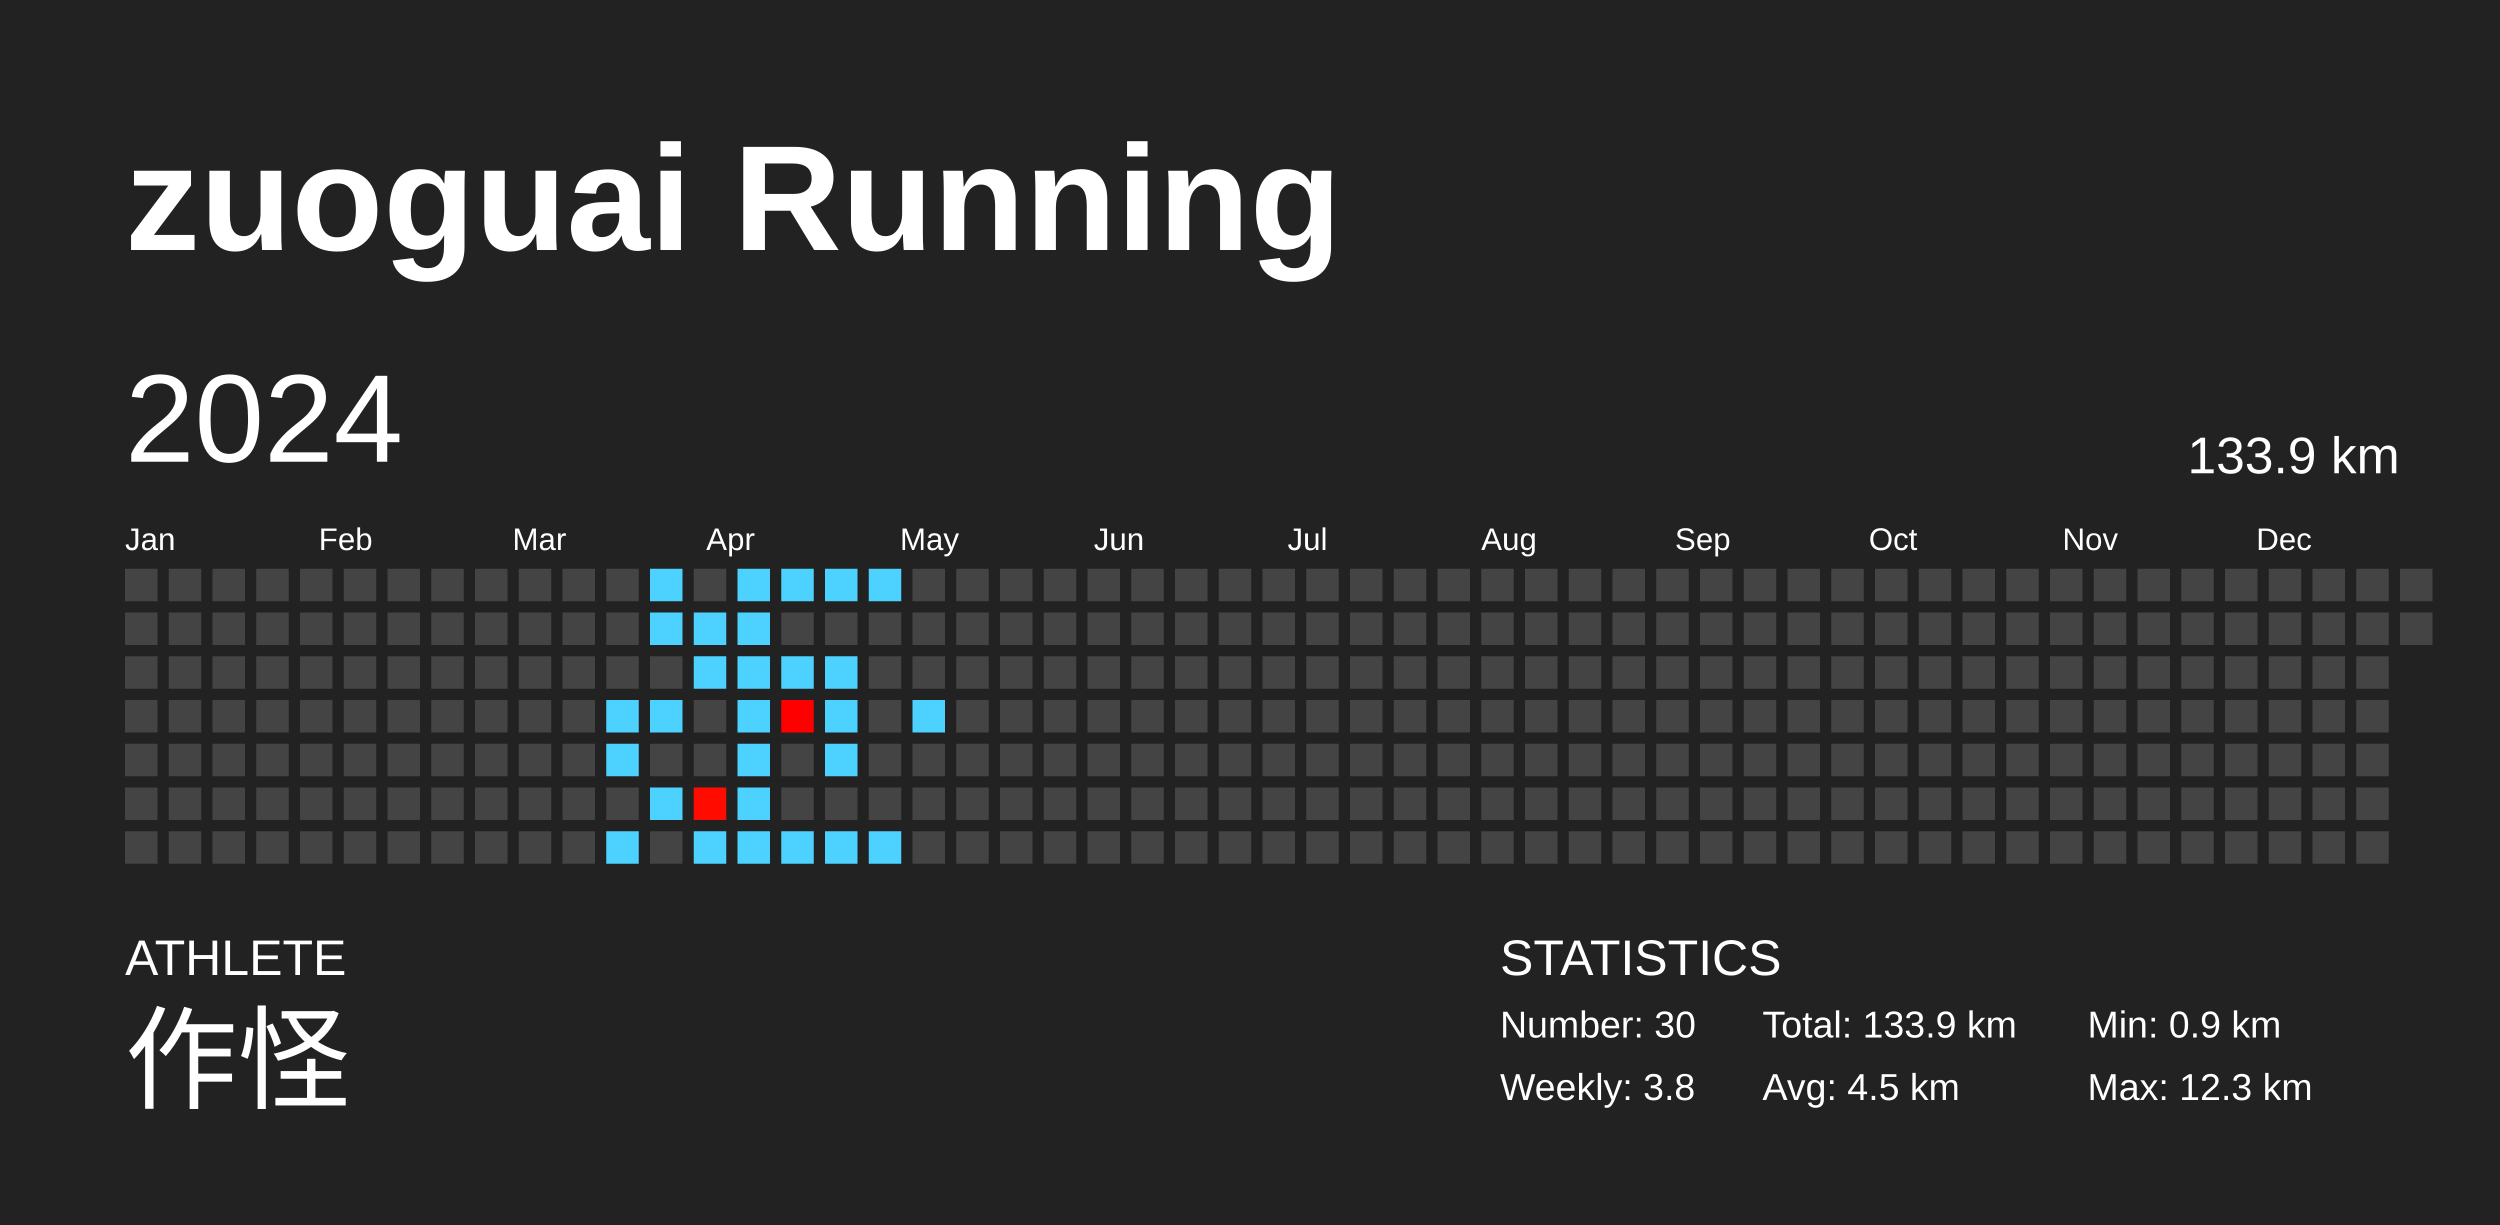
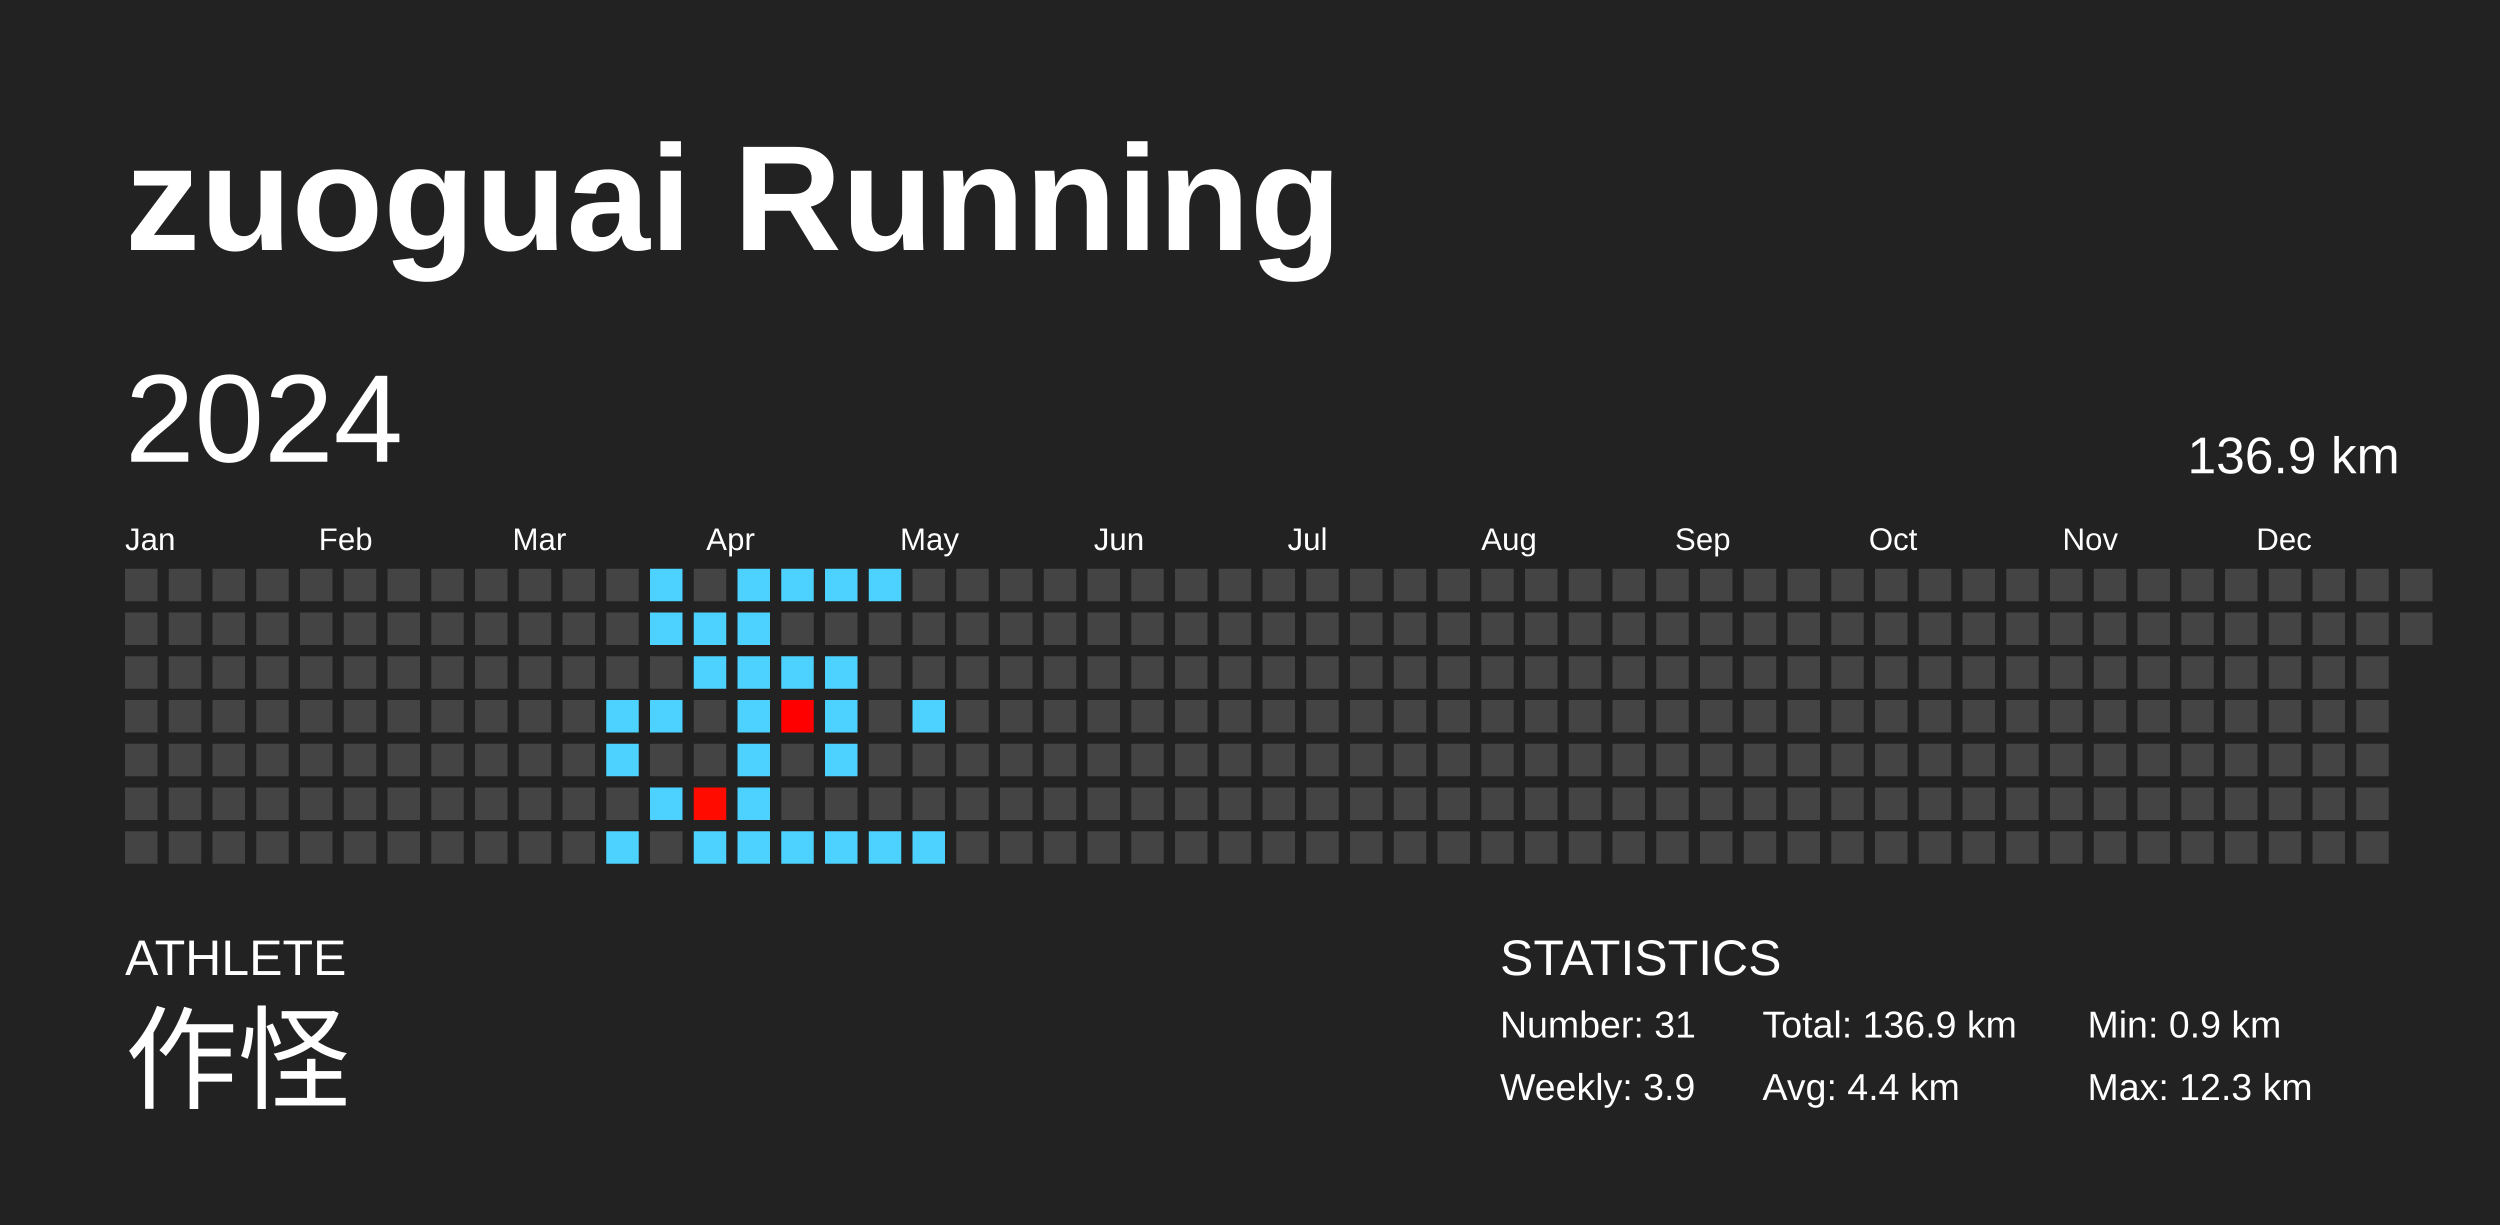
<svg xmlns="http://www.w3.org/2000/svg" baseProfile="full" height="98mm" version="1.1" viewBox="0,0,200,98" width="200mm">
  <defs />
  <rect fill="#222222" height="98" width="200" x="0" y="0" />
  <text fill="#FFFFFF" style="font-size:12px; font-family:Arial; font-weight:bold;" x="10" y="20">zuoguai Running</text>
  <text fill="#FFFFFF" style="font-size:4px; font-family:Arial" x="10" y="78">ATHLETE</text>
  <text fill="#FFFFFF" style="font-size:9px; font-family:Arial" x="10" y="88">作怪</text>
  <text fill="#FFFFFF" style="font-size:4px; font-family:Arial" x="120" y="78">STATISTICS</text>
-   <text fill="#FFFFFF" style="font-size:3px; font-family:Arial" x="120" y="83">Number: 30</text>
-   <text fill="#FFFFFF" style="font-size:3px; font-family:Arial" x="120" y="88">Weekly: 3.8</text>
-   <text fill="#FFFFFF" style="font-size:3px; font-family:Arial" x="141" y="83">Total: 133.9 km</text>
-   <text fill="#FFFFFF" style="font-size:3px; font-family:Arial" x="141" y="88">Avg: 4.5 km</text>
+   <text fill="#FFFFFF" style="font-size:3px; font-family:Arial" x="120" y="83">Number: 31</text>
+   <text fill="#FFFFFF" style="font-size:3px; font-family:Arial" x="120" y="88">Weekly: 3.9</text>
+   <text fill="#FFFFFF" style="font-size:3px; font-family:Arial" x="141" y="83">Total: 136.9 km</text>
+   <text fill="#FFFFFF" style="font-size:3px; font-family:Arial" x="141" y="88">Avg: 4.4 km</text>
  <text fill="#FFFFFF" style="font-size:3px; font-family:Arial" x="167" y="83">Min: 0.9 km</text>
  <text fill="#FFFFFF" style="font-size:3px; font-family:Arial" x="167" y="88">Max: 12.3 km</text>
  <text dominant-baseline="hanging" fill="#FFFFFF" style="font-size:10.0px; font-family:Arial;" x="10" y="30">2024</text>
-   <text dominant-baseline="hanging" fill="#FFFFFF" style="font-size:4.125px; font-family:Arial;" x="175" y="35">133.9 km</text>
+   <text dominant-baseline="hanging" fill="#FFFFFF" style="font-size:4.125px; font-family:Arial;" x="175" y="35">136.9 km</text>
  <text fill="#FFFFFF" style="font-size:2.5px; font-family:Arial" x="10.0" y="44">Jan</text>
  <text fill="#FFFFFF" style="font-size:2.5px; font-family:Arial" x="25.5" y="44">Feb</text>
  <text fill="#FFFFFF" style="font-size:2.5px; font-family:Arial" x="41.0" y="44">Mar</text>
  <text fill="#FFFFFF" style="font-size:2.5px; font-family:Arial" x="56.5" y="44">Apr</text>
  <text fill="#FFFFFF" style="font-size:2.5px; font-family:Arial" x="72.0" y="44">May</text>
  <text fill="#FFFFFF" style="font-size:2.5px; font-family:Arial" x="87.5" y="44">Jun</text>
  <text fill="#FFFFFF" style="font-size:2.5px; font-family:Arial" x="103.0" y="44">Jul</text>
  <text fill="#FFFFFF" style="font-size:2.5px; font-family:Arial" x="118.5" y="44">Aug</text>
  <text fill="#FFFFFF" style="font-size:2.5px; font-family:Arial" x="134.0" y="44">Sep</text>
  <text fill="#FFFFFF" style="font-size:2.5px; font-family:Arial" x="149.5" y="44">Oct</text>
  <text fill="#FFFFFF" style="font-size:2.5px; font-family:Arial" x="165.0" y="44">Nov</text>
  <text fill="#FFFFFF" style="font-size:2.5px; font-family:Arial" x="180.5" y="44">Dec</text>
  <rect fill="#444444" height="2.6" width="2.6" x="10.0" y="45.5" />
  <rect fill="#444444" height="2.6" width="2.6" x="10.0" y="49.0" />
  <rect fill="#444444" height="2.6" width="2.6" x="10.0" y="52.5" />
  <rect fill="#444444" height="2.6" width="2.6" x="10.0" y="56.0" />
  <rect fill="#444444" height="2.6" width="2.6" x="10.0" y="59.5" />
  <rect fill="#444444" height="2.6" width="2.6" x="10.0" y="63.0" />
  <rect fill="#444444" height="2.6" width="2.6" x="10.0" y="66.5" />
  <rect fill="#444444" height="2.6" width="2.6" x="13.5" y="45.5" />
  <rect fill="#444444" height="2.6" width="2.6" x="13.5" y="49.0" />
  <rect fill="#444444" height="2.6" width="2.6" x="13.5" y="52.5" />
  <rect fill="#444444" height="2.6" width="2.6" x="13.5" y="56.0" />
  <rect fill="#444444" height="2.6" width="2.6" x="13.5" y="59.5" />
  <rect fill="#444444" height="2.6" width="2.6" x="13.5" y="63.0" />
  <rect fill="#444444" height="2.6" width="2.6" x="13.5" y="66.5" />
  <rect fill="#444444" height="2.6" width="2.6" x="17.0" y="45.5" />
  <rect fill="#444444" height="2.6" width="2.6" x="17.0" y="49.0" />
  <rect fill="#444444" height="2.6" width="2.6" x="17.0" y="52.5" />
  <rect fill="#444444" height="2.6" width="2.6" x="17.0" y="56.0" />
  <rect fill="#444444" height="2.6" width="2.6" x="17.0" y="59.5" />
  <rect fill="#444444" height="2.6" width="2.6" x="17.0" y="63.0" />
  <rect fill="#444444" height="2.6" width="2.6" x="17.0" y="66.5" />
  <rect fill="#444444" height="2.6" width="2.6" x="20.5" y="45.5" />
  <rect fill="#444444" height="2.6" width="2.6" x="20.5" y="49.0" />
  <rect fill="#444444" height="2.6" width="2.6" x="20.5" y="52.5" />
  <rect fill="#444444" height="2.6" width="2.6" x="20.5" y="56.0" />
  <rect fill="#444444" height="2.6" width="2.6" x="20.5" y="59.5" />
  <rect fill="#444444" height="2.6" width="2.6" x="20.5" y="63.0" />
  <rect fill="#444444" height="2.6" width="2.6" x="20.5" y="66.5" />
  <rect fill="#444444" height="2.6" width="2.6" x="24.0" y="45.5" />
  <rect fill="#444444" height="2.6" width="2.6" x="24.0" y="49.0" />
  <rect fill="#444444" height="2.6" width="2.6" x="24.0" y="52.5" />
  <rect fill="#444444" height="2.6" width="2.6" x="24.0" y="56.0" />
  <rect fill="#444444" height="2.6" width="2.6" x="24.0" y="59.5" />
  <rect fill="#444444" height="2.6" width="2.6" x="24.0" y="63.0" />
  <rect fill="#444444" height="2.6" width="2.6" x="24.0" y="66.5" />
  <rect fill="#444444" height="2.6" width="2.6" x="27.5" y="45.5" />
  <rect fill="#444444" height="2.6" width="2.6" x="27.5" y="49.0" />
  <rect fill="#444444" height="2.6" width="2.6" x="27.5" y="52.5" />
  <rect fill="#444444" height="2.6" width="2.6" x="27.5" y="56.0" />
  <rect fill="#444444" height="2.6" width="2.6" x="27.5" y="59.5" />
  <rect fill="#444444" height="2.6" width="2.6" x="27.5" y="63.0" />
  <rect fill="#444444" height="2.6" width="2.6" x="27.5" y="66.5" />
  <rect fill="#444444" height="2.6" width="2.6" x="31.0" y="45.5" />
  <rect fill="#444444" height="2.6" width="2.6" x="31.0" y="49.0" />
  <rect fill="#444444" height="2.6" width="2.6" x="31.0" y="52.5" />
  <rect fill="#444444" height="2.6" width="2.6" x="31.0" y="56.0" />
  <rect fill="#444444" height="2.6" width="2.6" x="31.0" y="59.5" />
  <rect fill="#444444" height="2.6" width="2.6" x="31.0" y="63.0" />
  <rect fill="#444444" height="2.6" width="2.6" x="31.0" y="66.5" />
  <rect fill="#444444" height="2.6" width="2.6" x="34.5" y="45.5" />
  <rect fill="#444444" height="2.6" width="2.6" x="34.5" y="49.0" />
  <rect fill="#444444" height="2.6" width="2.6" x="34.5" y="52.5" />
  <rect fill="#444444" height="2.6" width="2.6" x="34.5" y="56.0" />
  <rect fill="#444444" height="2.6" width="2.6" x="34.5" y="59.5" />
  <rect fill="#444444" height="2.6" width="2.6" x="34.5" y="63.0" />
  <rect fill="#444444" height="2.6" width="2.6" x="34.5" y="66.5" />
  <rect fill="#444444" height="2.6" width="2.6" x="38.0" y="45.5" />
  <rect fill="#444444" height="2.6" width="2.6" x="38.0" y="49.0" />
  <rect fill="#444444" height="2.6" width="2.6" x="38.0" y="52.5" />
  <rect fill="#444444" height="2.6" width="2.6" x="38.0" y="56.0" />
  <rect fill="#444444" height="2.6" width="2.6" x="38.0" y="59.5" />
  <rect fill="#444444" height="2.6" width="2.6" x="38.0" y="63.0" />
  <rect fill="#444444" height="2.6" width="2.6" x="38.0" y="66.5" />
  <rect fill="#444444" height="2.6" width="2.6" x="41.5" y="45.5" />
  <rect fill="#444444" height="2.6" width="2.6" x="41.5" y="49.0" />
  <rect fill="#444444" height="2.6" width="2.6" x="41.5" y="52.5" />
  <rect fill="#444444" height="2.6" width="2.6" x="41.5" y="56.0" />
  <rect fill="#444444" height="2.6" width="2.6" x="41.5" y="59.5" />
  <rect fill="#444444" height="2.6" width="2.6" x="41.5" y="63.0" />
  <rect fill="#444444" height="2.6" width="2.6" x="41.5" y="66.5" />
  <rect fill="#444444" height="2.6" width="2.6" x="45.0" y="45.5" />
  <rect fill="#444444" height="2.6" width="2.6" x="45.0" y="49.0" />
  <rect fill="#444444" height="2.6" width="2.6" x="45.0" y="52.5" />
  <rect fill="#444444" height="2.6" width="2.6" x="45.0" y="56.0" />
  <rect fill="#444444" height="2.6" width="2.6" x="45.0" y="59.5" />
  <rect fill="#444444" height="2.6" width="2.6" x="45.0" y="63.0" />
  <rect fill="#444444" height="2.6" width="2.6" x="45.0" y="66.5" />
  <rect fill="#444444" height="2.6" width="2.6" x="48.5" y="45.5" />
  <rect fill="#444444" height="2.6" width="2.6" x="48.5" y="49.0" />
  <rect fill="#444444" height="2.6" width="2.6" x="48.5" y="52.5" />
  <rect fill="#4dd2ff" height="2.6" width="2.6" x="48.5" y="56.0" />
  <rect fill="#4dd2ff" height="2.6" width="2.6" x="48.5" y="59.5" />
  <rect fill="#444444" height="2.6" width="2.6" x="48.5" y="63.0" />
  <rect fill="#4dd2ff" height="2.6" width="2.6" x="48.5" y="66.5" />
  <rect fill="#4dd2ff" height="2.6" width="2.6" x="52.0" y="45.5" />
  <rect fill="#4dd2ff" height="2.6" width="2.6" x="52.0" y="49.0" />
  <rect fill="#444444" height="2.6" width="2.6" x="52.0" y="52.5" />
  <rect fill="#4dd2ff" height="2.6" width="2.6" x="52.0" y="56.0" />
  <rect fill="#444444" height="2.6" width="2.6" x="52.0" y="59.5" />
  <rect fill="#4dd2ff" height="2.6" width="2.6" x="52.0" y="63.0" />
  <rect fill="#444444" height="2.6" width="2.6" x="52.0" y="66.5" />
  <rect fill="#444444" height="2.6" width="2.6" x="55.5" y="45.5" />
  <rect fill="#4dd2ff" height="2.6" width="2.6" x="55.5" y="49.0" />
  <rect fill="#4dd2ff" height="2.6" width="2.6" x="55.5" y="52.5" />
  <rect fill="#444444" height="2.6" width="2.6" x="55.5" y="56.0" />
  <rect fill="#444444" height="2.6" width="2.6" x="55.5" y="59.5" />
  <rect fill="#ff0b00" height="2.6" width="2.6" x="55.5" y="63.0" />
  <rect fill="#4dd2ff" height="2.6" width="2.6" x="55.5" y="66.5" />
  <rect fill="#4dd2ff" height="2.6" width="2.6" x="59.0" y="45.5" />
  <rect fill="#4dd2ff" height="2.6" width="2.6" x="59.0" y="49.0" />
  <rect fill="#4dd2ff" height="2.6" width="2.6" x="59.0" y="52.5" />
  <rect fill="#4dd2ff" height="2.6" width="2.6" x="59.0" y="56.0" />
  <rect fill="#4dd2ff" height="2.6" width="2.6" x="59.0" y="59.5" />
  <rect fill="#4dd2ff" height="2.6" width="2.6" x="59.0" y="63.0" />
  <rect fill="#4dd2ff" height="2.6" width="2.6" x="59.0" y="66.5" />
  <rect fill="#4dd2ff" height="2.6" width="2.6" x="62.5" y="45.5" />
  <rect fill="#444444" height="2.6" width="2.6" x="62.5" y="49.0" />
  <rect fill="#4dd2ff" height="2.6" width="2.6" x="62.5" y="52.5" />
  <rect fill="#ff0000" height="2.6" width="2.6" x="62.5" y="56.0" />
  <rect fill="#444444" height="2.6" width="2.6" x="62.5" y="59.5" />
  <rect fill="#444444" height="2.6" width="2.6" x="62.5" y="63.0" />
  <rect fill="#4dd2ff" height="2.6" width="2.6" x="62.5" y="66.5" />
  <rect fill="#4dd2ff" height="2.6" width="2.6" x="66.0" y="45.5" />
  <rect fill="#444444" height="2.6" width="2.6" x="66.0" y="49.0" />
  <rect fill="#4dd2ff" height="2.6" width="2.6" x="66.0" y="52.5" />
  <rect fill="#4dd2ff" height="2.6" width="2.6" x="66.0" y="56.0" />
  <rect fill="#4dd2ff" height="2.6" width="2.6" x="66.0" y="59.5" />
  <rect fill="#444444" height="2.6" width="2.6" x="66.0" y="63.0" />
  <rect fill="#4dd2ff" height="2.6" width="2.6" x="66.0" y="66.5" />
  <rect fill="#4dd2ff" height="2.6" width="2.6" x="69.5" y="45.5" />
  <rect fill="#444444" height="2.6" width="2.6" x="69.5" y="49.0" />
  <rect fill="#444444" height="2.6" width="2.6" x="69.5" y="52.5" />
  <rect fill="#444444" height="2.6" width="2.6" x="69.5" y="56.0" />
  <rect fill="#444444" height="2.6" width="2.6" x="69.5" y="59.5" />
  <rect fill="#444444" height="2.6" width="2.6" x="69.5" y="63.0" />
  <rect fill="#4dd2ff" height="2.6" width="2.6" x="69.5" y="66.5" />
  <rect fill="#444444" height="2.6" width="2.6" x="73.0" y="45.5" />
  <rect fill="#444444" height="2.6" width="2.6" x="73.0" y="49.0" />
  <rect fill="#444444" height="2.6" width="2.6" x="73.0" y="52.5" />
  <rect fill="#4dd2ff" height="2.6" width="2.6" x="73.0" y="56.0" />
  <rect fill="#444444" height="2.6" width="2.6" x="73.0" y="59.5" />
  <rect fill="#444444" height="2.6" width="2.6" x="73.0" y="63.0" />
-   <rect fill="#444444" height="2.6" width="2.6" x="73.0" y="66.5" />
+   <rect fill="#4dd2ff" height="2.6" width="2.6" x="73.0" y="66.5" />
  <rect fill="#444444" height="2.6" width="2.6" x="76.5" y="45.5" />
  <rect fill="#444444" height="2.6" width="2.6" x="76.5" y="49.0" />
  <rect fill="#444444" height="2.6" width="2.6" x="76.5" y="52.5" />
  <rect fill="#444444" height="2.6" width="2.6" x="76.5" y="56.0" />
  <rect fill="#444444" height="2.6" width="2.6" x="76.5" y="59.5" />
  <rect fill="#444444" height="2.6" width="2.6" x="76.5" y="63.0" />
  <rect fill="#444444" height="2.6" width="2.6" x="76.5" y="66.5" />
  <rect fill="#444444" height="2.6" width="2.6" x="80.0" y="45.5" />
  <rect fill="#444444" height="2.6" width="2.6" x="80.0" y="49.0" />
  <rect fill="#444444" height="2.6" width="2.6" x="80.0" y="52.5" />
  <rect fill="#444444" height="2.6" width="2.6" x="80.0" y="56.0" />
  <rect fill="#444444" height="2.6" width="2.6" x="80.0" y="59.5" />
  <rect fill="#444444" height="2.6" width="2.6" x="80.0" y="63.0" />
  <rect fill="#444444" height="2.6" width="2.6" x="80.0" y="66.5" />
  <rect fill="#444444" height="2.6" width="2.6" x="83.5" y="45.5" />
  <rect fill="#444444" height="2.6" width="2.6" x="83.5" y="49.0" />
  <rect fill="#444444" height="2.6" width="2.6" x="83.5" y="52.5" />
  <rect fill="#444444" height="2.6" width="2.6" x="83.5" y="56.0" />
  <rect fill="#444444" height="2.6" width="2.6" x="83.5" y="59.5" />
  <rect fill="#444444" height="2.6" width="2.6" x="83.5" y="63.0" />
  <rect fill="#444444" height="2.6" width="2.6" x="83.5" y="66.5" />
  <rect fill="#444444" height="2.6" width="2.6" x="87.0" y="45.5" />
  <rect fill="#444444" height="2.6" width="2.6" x="87.0" y="49.0" />
  <rect fill="#444444" height="2.6" width="2.6" x="87.0" y="52.5" />
  <rect fill="#444444" height="2.6" width="2.6" x="87.0" y="56.0" />
  <rect fill="#444444" height="2.6" width="2.6" x="87.0" y="59.5" />
  <rect fill="#444444" height="2.6" width="2.6" x="87.0" y="63.0" />
  <rect fill="#444444" height="2.6" width="2.6" x="87.0" y="66.5" />
  <rect fill="#444444" height="2.6" width="2.6" x="90.5" y="45.5" />
  <rect fill="#444444" height="2.6" width="2.6" x="90.5" y="49.0" />
  <rect fill="#444444" height="2.6" width="2.6" x="90.5" y="52.5" />
  <rect fill="#444444" height="2.6" width="2.6" x="90.5" y="56.0" />
  <rect fill="#444444" height="2.6" width="2.6" x="90.5" y="59.5" />
  <rect fill="#444444" height="2.6" width="2.6" x="90.5" y="63.0" />
  <rect fill="#444444" height="2.6" width="2.6" x="90.5" y="66.5" />
  <rect fill="#444444" height="2.6" width="2.6" x="94.0" y="45.5" />
  <rect fill="#444444" height="2.6" width="2.6" x="94.0" y="49.0" />
  <rect fill="#444444" height="2.6" width="2.6" x="94.0" y="52.5" />
  <rect fill="#444444" height="2.6" width="2.6" x="94.0" y="56.0" />
  <rect fill="#444444" height="2.6" width="2.6" x="94.0" y="59.5" />
  <rect fill="#444444" height="2.6" width="2.6" x="94.0" y="63.0" />
  <rect fill="#444444" height="2.6" width="2.6" x="94.0" y="66.5" />
  <rect fill="#444444" height="2.6" width="2.6" x="97.5" y="45.5" />
  <rect fill="#444444" height="2.6" width="2.6" x="97.5" y="49.0" />
  <rect fill="#444444" height="2.6" width="2.6" x="97.5" y="52.5" />
  <rect fill="#444444" height="2.6" width="2.6" x="97.5" y="56.0" />
  <rect fill="#444444" height="2.6" width="2.6" x="97.5" y="59.5" />
  <rect fill="#444444" height="2.6" width="2.6" x="97.5" y="63.0" />
  <rect fill="#444444" height="2.6" width="2.6" x="97.5" y="66.5" />
  <rect fill="#444444" height="2.6" width="2.6" x="101.0" y="45.5" />
  <rect fill="#444444" height="2.6" width="2.6" x="101.0" y="49.0" />
  <rect fill="#444444" height="2.6" width="2.6" x="101.0" y="52.5" />
  <rect fill="#444444" height="2.6" width="2.6" x="101.0" y="56.0" />
  <rect fill="#444444" height="2.6" width="2.6" x="101.0" y="59.5" />
  <rect fill="#444444" height="2.6" width="2.6" x="101.0" y="63.0" />
  <rect fill="#444444" height="2.6" width="2.6" x="101.0" y="66.5" />
  <rect fill="#444444" height="2.6" width="2.6" x="104.5" y="45.5" />
  <rect fill="#444444" height="2.6" width="2.6" x="104.5" y="49.0" />
  <rect fill="#444444" height="2.6" width="2.6" x="104.5" y="52.5" />
  <rect fill="#444444" height="2.6" width="2.6" x="104.5" y="56.0" />
  <rect fill="#444444" height="2.6" width="2.6" x="104.5" y="59.5" />
  <rect fill="#444444" height="2.6" width="2.6" x="104.5" y="63.0" />
  <rect fill="#444444" height="2.6" width="2.6" x="104.5" y="66.5" />
  <rect fill="#444444" height="2.6" width="2.6" x="108.0" y="45.5" />
  <rect fill="#444444" height="2.6" width="2.6" x="108.0" y="49.0" />
  <rect fill="#444444" height="2.6" width="2.6" x="108.0" y="52.5" />
  <rect fill="#444444" height="2.6" width="2.6" x="108.0" y="56.0" />
  <rect fill="#444444" height="2.6" width="2.6" x="108.0" y="59.5" />
  <rect fill="#444444" height="2.6" width="2.6" x="108.0" y="63.0" />
  <rect fill="#444444" height="2.6" width="2.6" x="108.0" y="66.5" />
  <rect fill="#444444" height="2.6" width="2.6" x="111.5" y="45.5" />
  <rect fill="#444444" height="2.6" width="2.6" x="111.5" y="49.0" />
  <rect fill="#444444" height="2.6" width="2.6" x="111.5" y="52.5" />
  <rect fill="#444444" height="2.6" width="2.6" x="111.5" y="56.0" />
  <rect fill="#444444" height="2.6" width="2.6" x="111.5" y="59.5" />
  <rect fill="#444444" height="2.6" width="2.6" x="111.5" y="63.0" />
  <rect fill="#444444" height="2.6" width="2.6" x="111.5" y="66.5" />
  <rect fill="#444444" height="2.6" width="2.6" x="115.0" y="45.5" />
  <rect fill="#444444" height="2.6" width="2.6" x="115.0" y="49.0" />
  <rect fill="#444444" height="2.6" width="2.6" x="115.0" y="52.5" />
  <rect fill="#444444" height="2.6" width="2.6" x="115.0" y="56.0" />
  <rect fill="#444444" height="2.6" width="2.6" x="115.0" y="59.5" />
  <rect fill="#444444" height="2.6" width="2.6" x="115.0" y="63.0" />
  <rect fill="#444444" height="2.6" width="2.6" x="115.0" y="66.5" />
  <rect fill="#444444" height="2.6" width="2.6" x="118.5" y="45.5" />
  <rect fill="#444444" height="2.6" width="2.6" x="118.5" y="49.0" />
  <rect fill="#444444" height="2.6" width="2.6" x="118.5" y="52.5" />
  <rect fill="#444444" height="2.6" width="2.6" x="118.5" y="56.0" />
  <rect fill="#444444" height="2.6" width="2.6" x="118.5" y="59.5" />
  <rect fill="#444444" height="2.6" width="2.6" x="118.5" y="63.0" />
  <rect fill="#444444" height="2.6" width="2.6" x="118.5" y="66.5" />
  <rect fill="#444444" height="2.6" width="2.6" x="122.0" y="45.5" />
  <rect fill="#444444" height="2.6" width="2.6" x="122.0" y="49.0" />
  <rect fill="#444444" height="2.6" width="2.6" x="122.0" y="52.5" />
  <rect fill="#444444" height="2.6" width="2.6" x="122.0" y="56.0" />
  <rect fill="#444444" height="2.6" width="2.6" x="122.0" y="59.5" />
  <rect fill="#444444" height="2.6" width="2.6" x="122.0" y="63.0" />
  <rect fill="#444444" height="2.6" width="2.6" x="122.0" y="66.5" />
  <rect fill="#444444" height="2.6" width="2.6" x="125.5" y="45.5" />
  <rect fill="#444444" height="2.6" width="2.6" x="125.5" y="49.0" />
  <rect fill="#444444" height="2.6" width="2.6" x="125.5" y="52.5" />
  <rect fill="#444444" height="2.6" width="2.6" x="125.5" y="56.0" />
  <rect fill="#444444" height="2.6" width="2.6" x="125.5" y="59.5" />
  <rect fill="#444444" height="2.6" width="2.6" x="125.5" y="63.0" />
  <rect fill="#444444" height="2.6" width="2.6" x="125.5" y="66.5" />
  <rect fill="#444444" height="2.6" width="2.6" x="129.0" y="45.5" />
  <rect fill="#444444" height="2.6" width="2.6" x="129.0" y="49.0" />
  <rect fill="#444444" height="2.6" width="2.6" x="129.0" y="52.5" />
  <rect fill="#444444" height="2.6" width="2.6" x="129.0" y="56.0" />
  <rect fill="#444444" height="2.6" width="2.6" x="129.0" y="59.5" />
  <rect fill="#444444" height="2.6" width="2.6" x="129.0" y="63.0" />
  <rect fill="#444444" height="2.6" width="2.6" x="129.0" y="66.5" />
  <rect fill="#444444" height="2.6" width="2.6" x="132.5" y="45.5" />
  <rect fill="#444444" height="2.6" width="2.6" x="132.5" y="49.0" />
  <rect fill="#444444" height="2.6" width="2.6" x="132.5" y="52.5" />
  <rect fill="#444444" height="2.6" width="2.6" x="132.5" y="56.0" />
  <rect fill="#444444" height="2.6" width="2.6" x="132.5" y="59.5" />
  <rect fill="#444444" height="2.6" width="2.6" x="132.5" y="63.0" />
  <rect fill="#444444" height="2.6" width="2.6" x="132.5" y="66.5" />
  <rect fill="#444444" height="2.6" width="2.6" x="136.0" y="45.5" />
  <rect fill="#444444" height="2.6" width="2.6" x="136.0" y="49.0" />
  <rect fill="#444444" height="2.6" width="2.6" x="136.0" y="52.5" />
  <rect fill="#444444" height="2.6" width="2.6" x="136.0" y="56.0" />
  <rect fill="#444444" height="2.6" width="2.6" x="136.0" y="59.5" />
  <rect fill="#444444" height="2.6" width="2.6" x="136.0" y="63.0" />
  <rect fill="#444444" height="2.6" width="2.6" x="136.0" y="66.5" />
  <rect fill="#444444" height="2.6" width="2.6" x="139.5" y="45.5" />
  <rect fill="#444444" height="2.6" width="2.6" x="139.5" y="49.0" />
  <rect fill="#444444" height="2.6" width="2.6" x="139.5" y="52.5" />
  <rect fill="#444444" height="2.6" width="2.6" x="139.5" y="56.0" />
  <rect fill="#444444" height="2.6" width="2.6" x="139.5" y="59.5" />
  <rect fill="#444444" height="2.6" width="2.6" x="139.5" y="63.0" />
  <rect fill="#444444" height="2.6" width="2.6" x="139.5" y="66.5" />
  <rect fill="#444444" height="2.6" width="2.6" x="143.0" y="45.5" />
  <rect fill="#444444" height="2.6" width="2.6" x="143.0" y="49.0" />
  <rect fill="#444444" height="2.6" width="2.6" x="143.0" y="52.5" />
  <rect fill="#444444" height="2.6" width="2.6" x="143.0" y="56.0" />
  <rect fill="#444444" height="2.6" width="2.6" x="143.0" y="59.5" />
  <rect fill="#444444" height="2.6" width="2.6" x="143.0" y="63.0" />
  <rect fill="#444444" height="2.6" width="2.6" x="143.0" y="66.5" />
  <rect fill="#444444" height="2.6" width="2.6" x="146.5" y="45.5" />
  <rect fill="#444444" height="2.6" width="2.6" x="146.5" y="49.0" />
  <rect fill="#444444" height="2.6" width="2.6" x="146.5" y="52.5" />
  <rect fill="#444444" height="2.6" width="2.6" x="146.5" y="56.0" />
  <rect fill="#444444" height="2.6" width="2.6" x="146.5" y="59.5" />
  <rect fill="#444444" height="2.6" width="2.6" x="146.5" y="63.0" />
  <rect fill="#444444" height="2.6" width="2.6" x="146.5" y="66.5" />
  <rect fill="#444444" height="2.6" width="2.6" x="150.0" y="45.5" />
  <rect fill="#444444" height="2.6" width="2.6" x="150.0" y="49.0" />
  <rect fill="#444444" height="2.6" width="2.6" x="150.0" y="52.5" />
  <rect fill="#444444" height="2.6" width="2.6" x="150.0" y="56.0" />
  <rect fill="#444444" height="2.6" width="2.6" x="150.0" y="59.5" />
  <rect fill="#444444" height="2.6" width="2.6" x="150.0" y="63.0" />
  <rect fill="#444444" height="2.6" width="2.6" x="150.0" y="66.5" />
  <rect fill="#444444" height="2.6" width="2.6" x="153.5" y="45.5" />
  <rect fill="#444444" height="2.6" width="2.6" x="153.5" y="49.0" />
  <rect fill="#444444" height="2.6" width="2.6" x="153.5" y="52.5" />
  <rect fill="#444444" height="2.6" width="2.6" x="153.5" y="56.0" />
  <rect fill="#444444" height="2.6" width="2.6" x="153.5" y="59.5" />
  <rect fill="#444444" height="2.6" width="2.6" x="153.5" y="63.0" />
  <rect fill="#444444" height="2.6" width="2.6" x="153.5" y="66.5" />
  <rect fill="#444444" height="2.6" width="2.6" x="157.0" y="45.5" />
  <rect fill="#444444" height="2.6" width="2.6" x="157.0" y="49.0" />
  <rect fill="#444444" height="2.6" width="2.6" x="157.0" y="52.5" />
  <rect fill="#444444" height="2.6" width="2.6" x="157.0" y="56.0" />
  <rect fill="#444444" height="2.6" width="2.6" x="157.0" y="59.5" />
  <rect fill="#444444" height="2.6" width="2.6" x="157.0" y="63.0" />
  <rect fill="#444444" height="2.6" width="2.6" x="157.0" y="66.5" />
  <rect fill="#444444" height="2.6" width="2.6" x="160.5" y="45.5" />
  <rect fill="#444444" height="2.6" width="2.6" x="160.5" y="49.0" />
  <rect fill="#444444" height="2.6" width="2.6" x="160.5" y="52.5" />
  <rect fill="#444444" height="2.6" width="2.6" x="160.5" y="56.0" />
  <rect fill="#444444" height="2.6" width="2.6" x="160.5" y="59.5" />
  <rect fill="#444444" height="2.6" width="2.6" x="160.5" y="63.0" />
  <rect fill="#444444" height="2.6" width="2.6" x="160.5" y="66.5" />
  <rect fill="#444444" height="2.6" width="2.6" x="164.0" y="45.5" />
  <rect fill="#444444" height="2.6" width="2.6" x="164.0" y="49.0" />
  <rect fill="#444444" height="2.6" width="2.6" x="164.0" y="52.5" />
  <rect fill="#444444" height="2.6" width="2.6" x="164.0" y="56.0" />
  <rect fill="#444444" height="2.6" width="2.6" x="164.0" y="59.5" />
  <rect fill="#444444" height="2.6" width="2.6" x="164.0" y="63.0" />
  <rect fill="#444444" height="2.6" width="2.6" x="164.0" y="66.5" />
  <rect fill="#444444" height="2.6" width="2.6" x="167.5" y="45.5" />
  <rect fill="#444444" height="2.6" width="2.6" x="167.5" y="49.0" />
  <rect fill="#444444" height="2.6" width="2.6" x="167.5" y="52.5" />
  <rect fill="#444444" height="2.6" width="2.6" x="167.5" y="56.0" />
  <rect fill="#444444" height="2.6" width="2.6" x="167.5" y="59.5" />
  <rect fill="#444444" height="2.6" width="2.6" x="167.5" y="63.0" />
  <rect fill="#444444" height="2.6" width="2.6" x="167.5" y="66.5" />
  <rect fill="#444444" height="2.6" width="2.6" x="171.0" y="45.5" />
  <rect fill="#444444" height="2.6" width="2.6" x="171.0" y="49.0" />
  <rect fill="#444444" height="2.6" width="2.6" x="171.0" y="52.5" />
  <rect fill="#444444" height="2.6" width="2.6" x="171.0" y="56.0" />
  <rect fill="#444444" height="2.6" width="2.6" x="171.0" y="59.5" />
  <rect fill="#444444" height="2.6" width="2.6" x="171.0" y="63.0" />
  <rect fill="#444444" height="2.6" width="2.6" x="171.0" y="66.5" />
  <rect fill="#444444" height="2.6" width="2.6" x="174.5" y="45.5" />
  <rect fill="#444444" height="2.6" width="2.6" x="174.5" y="49.0" />
  <rect fill="#444444" height="2.6" width="2.6" x="174.5" y="52.5" />
  <rect fill="#444444" height="2.6" width="2.6" x="174.5" y="56.0" />
  <rect fill="#444444" height="2.6" width="2.6" x="174.5" y="59.5" />
  <rect fill="#444444" height="2.6" width="2.6" x="174.5" y="63.0" />
  <rect fill="#444444" height="2.6" width="2.6" x="174.5" y="66.5" />
  <rect fill="#444444" height="2.6" width="2.6" x="178.0" y="45.5" />
  <rect fill="#444444" height="2.6" width="2.6" x="178.0" y="49.0" />
  <rect fill="#444444" height="2.6" width="2.6" x="178.0" y="52.5" />
  <rect fill="#444444" height="2.6" width="2.6" x="178.0" y="56.0" />
  <rect fill="#444444" height="2.6" width="2.6" x="178.0" y="59.5" />
  <rect fill="#444444" height="2.6" width="2.6" x="178.0" y="63.0" />
  <rect fill="#444444" height="2.6" width="2.6" x="178.0" y="66.5" />
  <rect fill="#444444" height="2.6" width="2.6" x="181.5" y="45.5" />
  <rect fill="#444444" height="2.6" width="2.6" x="181.5" y="49.0" />
  <rect fill="#444444" height="2.6" width="2.6" x="181.5" y="52.5" />
  <rect fill="#444444" height="2.6" width="2.6" x="181.5" y="56.0" />
  <rect fill="#444444" height="2.6" width="2.6" x="181.5" y="59.5" />
  <rect fill="#444444" height="2.6" width="2.6" x="181.5" y="63.0" />
  <rect fill="#444444" height="2.6" width="2.6" x="181.5" y="66.5" />
  <rect fill="#444444" height="2.6" width="2.6" x="185.0" y="45.5" />
  <rect fill="#444444" height="2.6" width="2.6" x="185.0" y="49.0" />
  <rect fill="#444444" height="2.6" width="2.6" x="185.0" y="52.5" />
  <rect fill="#444444" height="2.6" width="2.6" x="185.0" y="56.0" />
  <rect fill="#444444" height="2.6" width="2.6" x="185.0" y="59.5" />
  <rect fill="#444444" height="2.6" width="2.6" x="185.0" y="63.0" />
  <rect fill="#444444" height="2.6" width="2.6" x="185.0" y="66.5" />
  <rect fill="#444444" height="2.6" width="2.6" x="188.5" y="45.5" />
  <rect fill="#444444" height="2.6" width="2.6" x="188.5" y="49.0" />
  <rect fill="#444444" height="2.6" width="2.6" x="188.5" y="52.5" />
  <rect fill="#444444" height="2.6" width="2.6" x="188.5" y="56.0" />
  <rect fill="#444444" height="2.6" width="2.6" x="188.5" y="59.5" />
  <rect fill="#444444" height="2.6" width="2.6" x="188.5" y="63.0" />
  <rect fill="#444444" height="2.6" width="2.6" x="188.5" y="66.5" />
  <rect fill="#444444" height="2.6" width="2.6" x="192.0" y="45.5" />
  <rect fill="#444444" height="2.6" width="2.6" x="192.0" y="49.0" />
</svg>
